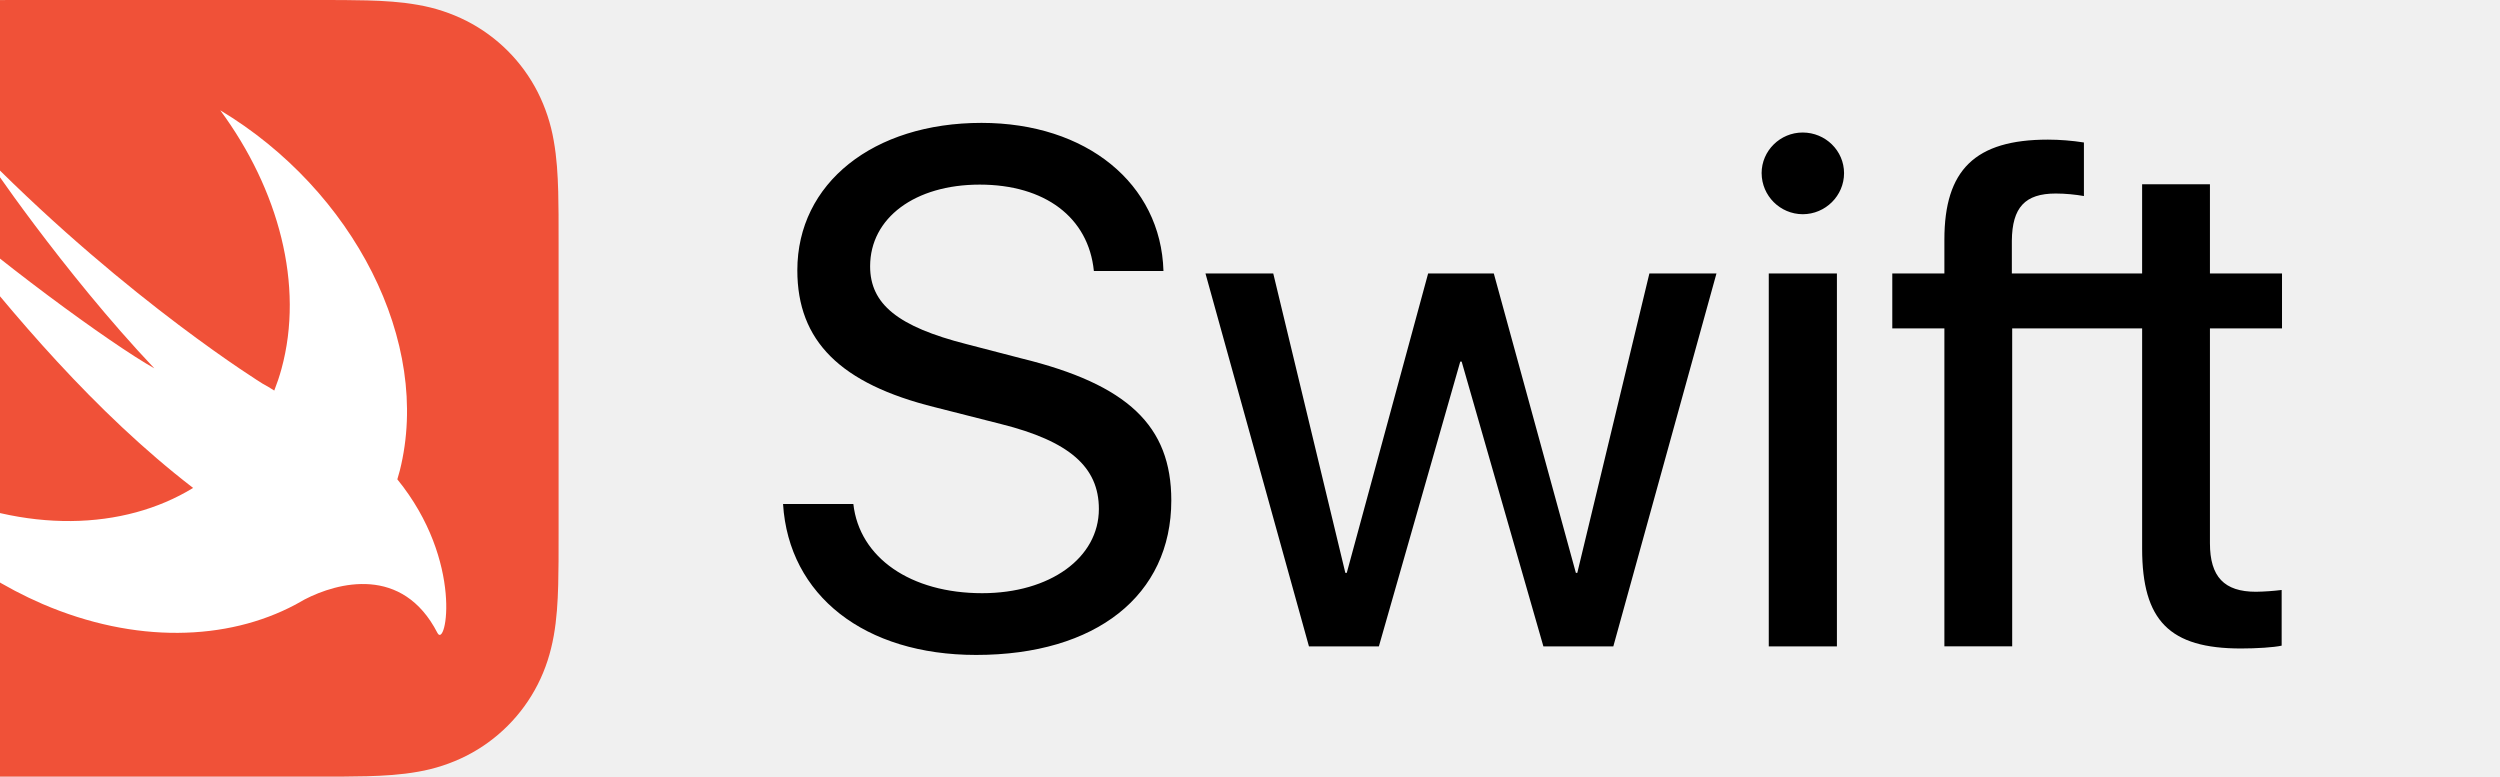
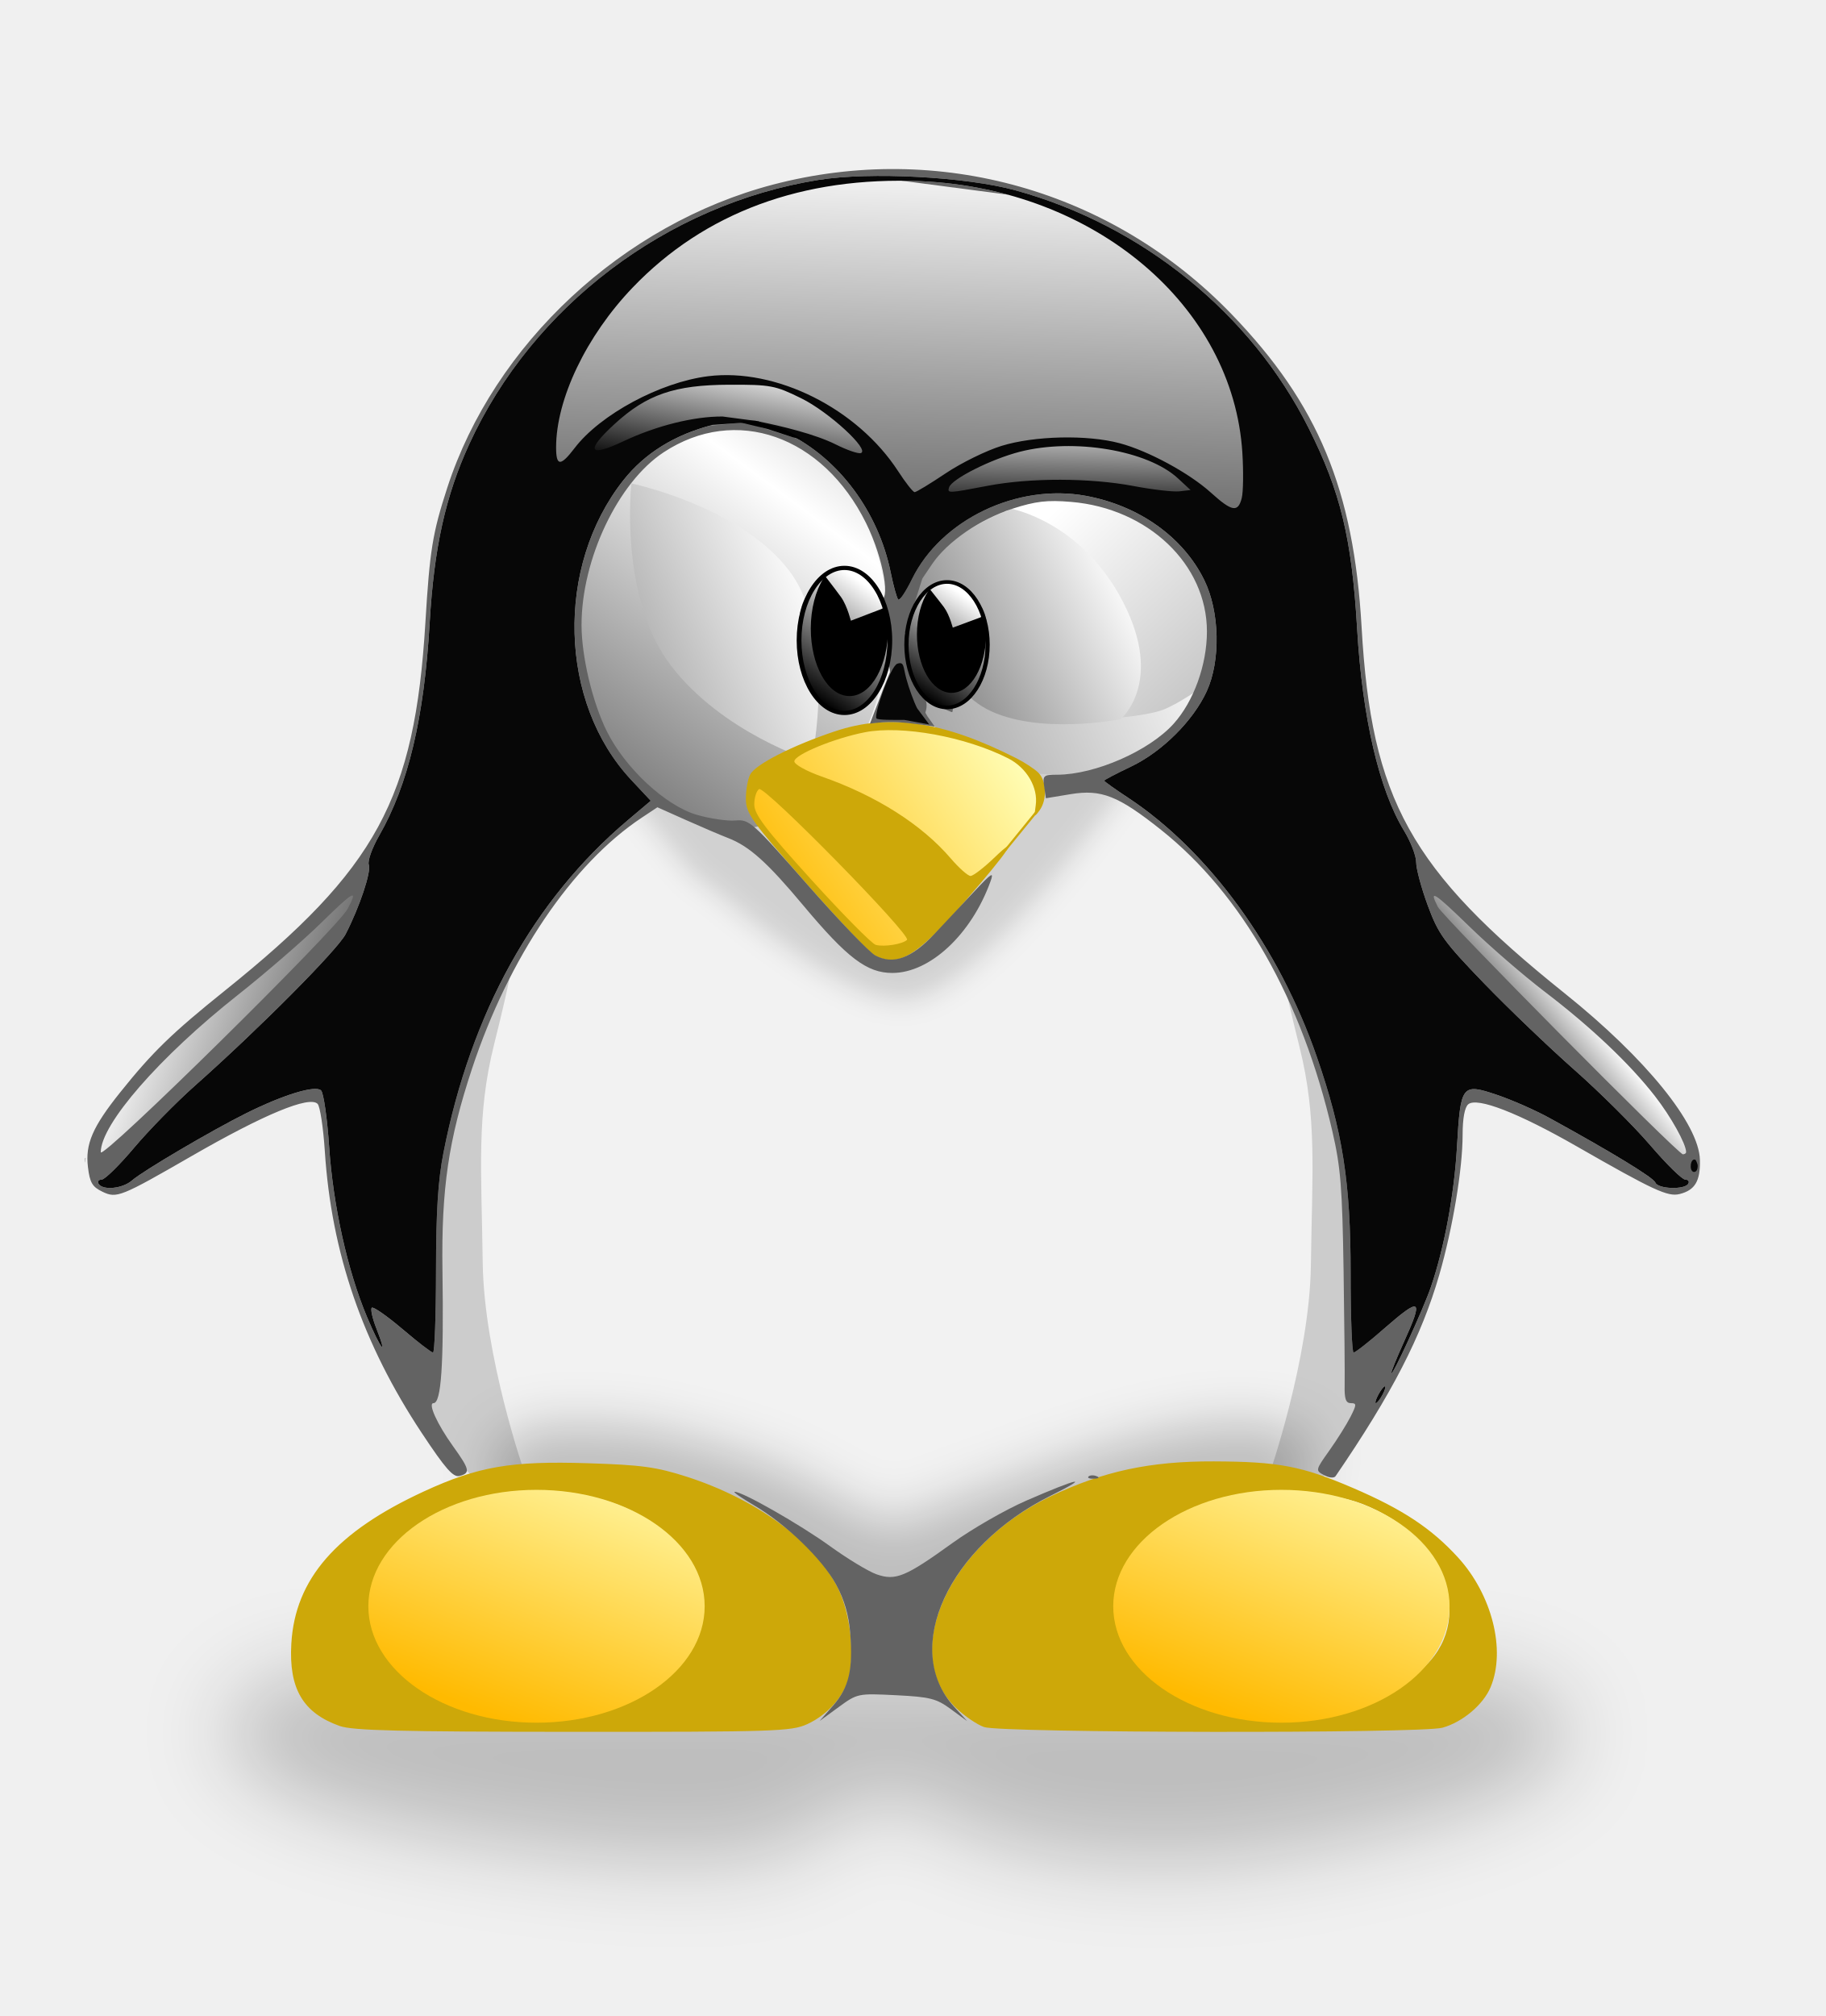
- <svg xmlns="http://www.w3.org/2000/svg" height="499.824" width="1608.96" viewBox="-3.462 -25.7 109.152 49.493" version="1.1" id="svg8">
-   <defs id="defs12" />
-   <path d="m 7.05,-11.992 a 68.72,68.72 0 0 0 -0.022,-1.493 c -0.03,-1.084 -0.093,-2.178 -0.286,-3.25 a 10.962,10.962 0 0 0 -1.019,-3.091 10.387,10.387 0 0 0 -4.542,-4.544 10.97,10.97 0 0 0 -3.09,-1.018 c -1.074,-0.193 -2.168,-0.257 -3.252,-0.286 -0.499,-0.014 -0.996,-0.02 -1.494,-0.023 -0.591,-0.003 -1.182,-0.003 -1.774,-0.003 H -26.957 c -0.592,0 -1.182,0 -1.773,0.003 -0.498,0.004 -0.996,0.01 -1.494,0.023 -0.271,0.007 -0.543,0.017 -0.815,0.03 -0.815,0.039 -1.632,0.111 -2.437,0.256 a 11.31,11.31 0 0 0 -2.342,0.674 10.42,10.42 0 0 0 -3.379,2.256 10.383,10.383 0 0 0 -1.912,2.631 c -0.504,0.99 -0.823,2.002 -1.018,3.091 -0.193,1.073 -0.257,2.167 -0.286,3.25 -0.014,0.5 -0.02,0.997 -0.023,1.494 -0.003,0.592 -0.003,1.183 -0.003,1.774 V 8.31 c 0,0.592 0,1.183 0.003,1.774 0.004,0.498 0.01,0.996 0.023,1.493 0.03,1.085 0.093,2.179 0.286,3.25 a 10.97,10.97 0 0 0 1.018,3.093 10.381,10.381 0 0 0 4.544,4.544 c 0.989,0.503 2.001,0.822 3.09,1.018 1.072,0.193 2.167,0.257 3.251,0.286 0.498,0.013 0.996,0.019 1.494,0.022 0.59,0.004 1.181,0.003 1.773,0.003 h 18.528 c 0.59,0 1.182,10e-4 1.773,-0.003 0.498,-0.003 0.995,-0.009 1.493,-0.022 1.085,-0.03 2.18,-0.093 3.252,-0.286 a 10.97,10.97 0 0 0 3.09,-1.018 10.384,10.384 0 0 0 4.543,-4.544 c 0.504,-0.99 0.823,-2.003 1.019,-3.091 0.193,-1.072 0.257,-2.166 0.286,-3.251 0.013,-0.497 0.019,-0.995 0.022,-1.493 0.004,-0.591 0.003,-1.182 0.003,-1.774 V -10.218 c 0,-0.591 0,-1.182 -0.003,-1.774 z" id="path2" style="fill:#f05138" />
-   <path d="m -3.222,4.85 -0.003,-0.003 c 0.054,-0.187 0.11,-0.372 0.159,-0.563 2.054,-8.184 -2.96,-17.86 -11.443,-22.954 3.718,5.04 5.361,11.144 3.9,16.482 -0.13,0.477 -0.286,0.934 -0.459,1.378 a 11.353,11.353 0 0 0 -0.742,-0.439 c 0,0 -8.44,-5.21 -17.586,-14.427 -0.24,-0.242 4.877,7.314 10.685,13.45 -2.736,-1.535 -10.362,-7.084 -15.189,-11.502 0.593,0.99 1.299,1.942 2.074,2.859 4.031,5.112 9.289,11.42 15.587,16.264 -4.425,2.708 -10.678,2.918 -16.904,0.003 a 25.539,25.539 0 0 1 -4.328,-2.582 25.92,25.92 0 0 0 11.634,9.975 c 5.892,2.532 11.75,2.36 16.113,0.042 l -0.003,0.005 c 0.02,-0.013 0.045,-0.026 0.066,-0.04 0.179,-0.095 0.357,-0.194 0.53,-0.297 2.097,-1.088 6.238,-2.192 8.46,2.132 0.545,1.059 1.702,-4.55 -2.55,-9.782 z" id="path4" style="fill:#ffffff" />
-   <path d="m 25.836,6.419 c 0.387,3.433 3.662,5.684 8.21,5.684 4.321,0 7.437,-2.25 7.437,-5.366 0,-2.683 -1.888,-4.321 -6.232,-5.412 l -4.207,-1.07 c -6.049,-1.5 -8.778,-4.23 -8.778,-8.732 0,-5.549 4.844,-9.392 11.735,-9.392 6.685,0 11.438,3.866 11.598,9.438 h -4.435 c -0.341,-3.412 -3.116,-5.504 -7.277,-5.504 -4.117,0 -6.982,2.115 -6.982,5.207 0,2.41 1.774,3.844 6.14,4.958 l 3.503,0.91 c 6.777,1.66 9.551,4.298 9.551,9.051 0,6.05 -4.799,9.847 -12.44,9.847 -7.095,0 -11.939,-3.775 -12.303,-9.62 h 4.48 z m 48.432,9.073 h -4.457 l -5.208,-18.147 h -0.09 l -5.186,18.147 h -4.456 l -6.595,-23.765 h 4.32 l 4.594,19.08 h 0.091 l 5.185,-19.08 h 4.185 l 5.23,19.08 h 0.091 l 4.594,-19.08 h 4.275 z m 9.45,-30.155 c 0,-1.432 1.184,-2.592 2.616,-2.592 1.456,0 2.638,1.16 2.638,2.592 0,1.433 -1.182,2.615 -2.638,2.615 a 2.63,2.63 0 0 1 -2.615,-2.615 z m 0.456,6.39 h 4.343 V 15.492 h -4.343 z m 32.708,3.503 v -3.503 h -4.593 v -5.685 h -4.322 v 5.685 h -8.302 v -2.092 c 0.022,-2.115 0.84,-3.002 2.797,-3.002 0.636,0 1.273,0.069 1.796,0.16 v -3.413 a 15.16,15.16 0 0 0 -2.296,-0.182 c -4.64,0 -6.596,1.934 -6.596,6.368 v 2.16 h -3.32 v 3.503 h 3.32 V 15.491 h 4.321 V -4.77 h 8.281 v 14.03 c 0,4.594 1.75,6.367 6.299,6.367 0.978,0 2.092,-0.068 2.593,-0.181 v -3.548 a 15.36,15.36 0 0 1 -1.638,0.114 c -2.024,0 -2.933,-0.955 -2.933,-3.093 v -13.689 z" id="path6" />
+ <svg xmlns="http://www.w3.org/2000/svg" xmlns:xlink="http://www.w3.org/1999/xlink" width="433" height="478" id="svg2" version="1.0">
+   <defs id="defs4">
+     <linearGradient id="linearGradient23837">
+       <stop id="stop23839" offset="0" style="stop-color:#ffba00;stop-opacity:1;" />
+       <stop id="stop23841" offset="1" style="stop-color:#ffffba;stop-opacity:1;" />
+     </linearGradient>
+     <linearGradient id="linearGradient5197">
+       <stop style="stop-color:#000000;stop-opacity:1;" offset="0" id="stop5199" />
+       <stop style="stop-color:#ffffff;stop-opacity:1;" offset="1" id="stop5201" />
+     </linearGradient>
+     <linearGradient id="linearGradient3225">
+       <stop style="stop-color:#000000;stop-opacity:0.72;" offset="0" id="stop3227" />
+       <stop style="stop-color:#ffffff;stop-opacity:0" offset="1" id="stop3229" />
+     </linearGradient>
+     <filter x="-0.059" width="1.118" y="-0.108" height="1.217" id="filter19925" color-interpolation-filters="sRGB">
+       <feGaussianBlur stdDeviation="3.034" id="feGaussianBlur19927" />
+     </filter>
+     <filter x="-0.075" width="1.15" y="-0.272" height="1.543" id="filter21885" color-interpolation-filters="sRGB">
+       <feGaussianBlur stdDeviation="6.092" id="feGaussianBlur21887" />
+     </filter>
+     <filter x="-0.075" width="1.15" y="-0.53" height="2.06" id="filter6160" color-interpolation-filters="sRGB">
+       <feGaussianBlur stdDeviation="10.041" id="feGaussianBlur6162" />
+     </filter>
+     <linearGradient xlink:href="#linearGradient5197" id="linearGradient9469" gradientUnits="userSpaceOnUse" spreadMethod="reflect" x1="263.61" y1="435.385" x2="358.502" y2="314.54" />
+     <linearGradient xlink:href="#linearGradient5197" id="linearGradient9473" gradientUnits="userSpaceOnUse" x1="283.116" y1="420.784" x2="450.774" y2="341.97" />
+     <linearGradient xlink:href="#linearGradient5197" id="linearGradient9493" gradientUnits="userSpaceOnUse" x1="353.828" y1="353.78" x2="370.982" y2="331.954" />
+     <linearGradient xlink:href="#linearGradient5197" id="linearGradient9495" gradientUnits="userSpaceOnUse" x1="353.828" y1="353.78" x2="370.982" y2="331.954" />
+     <linearGradient xlink:href="#linearGradient23837" id="linearGradient9497" gradientUnits="userSpaceOnUse" x1="278.782" y1="598.482" x2="300.019" y2="538.18" />
+     <linearGradient xlink:href="#linearGradient23837" id="linearGradient9499" gradientUnits="userSpaceOnUse" x1="278.782" y1="598.482" x2="300.019" y2="538.18" />
+     <linearGradient xlink:href="#linearGradient5197" id="linearGradient2380" gradientUnits="userSpaceOnUse" x1="416.037" y1="314.992" x2="416.674" y2="287.509" gradientTransform="translate(-162.397,383.1909)" />
+     <linearGradient xlink:href="#linearGradient5197" id="linearGradient2383" gradientUnits="userSpaceOnUse" x1="333.627" y1="305.531" x2="338.832" y2="276.245" gradientTransform="translate(-162.397,383.1909)" />
+     <linearGradient xlink:href="#linearGradient5197" id="linearGradient2386" gradientUnits="userSpaceOnUse" spreadMethod="repeat" x1="379.113" y1="378.88" x2="383.809" y2="225.323" gradientTransform="translate(-162.397,383.1909)" />
+     <linearGradient xlink:href="#linearGradient5197" id="linearGradient2390" gradientUnits="userSpaceOnUse" x1="267.005" y1="450.158" x2="195.341" y2="423.268" gradientTransform="translate(-162.397,383.1909)" />
+     <linearGradient xlink:href="#linearGradient3225" id="linearGradient2394" gradientUnits="userSpaceOnUse" x1="375.171" y1="481.127" x2="375.171" y2="627.552" gradientTransform="translate(-162.397,383.1909)" />
+     <linearGradient xlink:href="#linearGradient23837" id="linearGradient2397" gradientUnits="userSpaceOnUse" x1="346.896" y1="409.873" x2="406.499" y2="371.665" gradientTransform="translate(-162.397,383.1909)" />
+     <linearGradient xlink:href="#linearGradient5197" id="linearGradient2401" gradientUnits="userSpaceOnUse" x1="228.8" y1="401.767" x2="361.57" y2="343.166" gradientTransform="translate(-162.397,383.1909)" />
+     <linearGradient xlink:href="#linearGradient5197" id="linearGradient2404" gradientUnits="userSpaceOnUse" x1="335.762" y1="383.675" x2="432.982" y2="334.342" gradientTransform="translate(-162.397,383.1909)" />
+     <linearGradient xlink:href="#linearGradient5197" id="linearGradient2407" gradientUnits="userSpaceOnUse" x1="584.447" y1="496.834" x2="411.609" y2="312.987" gradientTransform="translate(-162.397,383.1909)" />
+     <linearGradient xlink:href="#linearGradient5197" id="linearGradient2411" gradientUnits="userSpaceOnUse" x1="525.561" y1="454.586" x2="544.994" y2="438.204" gradientTransform="translate(-162.397,383.1909)" />
+     <linearGradient id="linearGradient4671">
+       <stop style="stop-color:#ffd43b;stop-opacity:1" offset="0" id="stop4673" />
+       <stop style="stop-color:#ffe873;stop-opacity:1" offset="1" id="stop4675" />
+     </linearGradient>
+     <linearGradient id="linearGradient4689">
+       <stop style="stop-color:#5a9fd4;stop-opacity:1" offset="0" id="stop4691" />
+       <stop style="stop-color:#306998;stop-opacity:1" offset="1" id="stop4693" />
+     </linearGradient>
+     <linearGradient x1="150.961" y1="192.352" x2="112.031" y2="137.273" id="linearGradient1475" xlink:href="#linearGradient4671" gradientUnits="userSpaceOnUse" gradientTransform="matrix(0.562541,0,0,0.567972,-1.657786,1.630963)" />
+     <linearGradient x1="26.649" y1="20.604" x2="135.665" y2="114.398" id="linearGradient1478" xlink:href="#linearGradient4689" gradientUnits="userSpaceOnUse" gradientTransform="matrix(0.562541,0,0,0.567972,-1.657786,1.630963)" />
+   </defs>
+   <g id="layer1" style="display:inline" transform="translate(0,-574.3622)">
+     <path style="fill:#f2f2f2;fill-opacity:1;fill-rule:evenodd;stroke:none" d="m 122.346,925.538 c 0,0 -5.407,-8.11 -6.308,-9.912 -0.901,-1.802 -15.769,-58.571 -12.165,-77.493 3.604,-18.923 4.956,-33.34 8.11,-37.395 3.154,-4.055 21.176,-26.582 23.428,-27.934 2.253,-1.352 11.714,-16.67 17.571,-16.67 5.857,0 47.758,18.923 53.164,18.022 5.407,-0.901 28.835,-0.901 30.637,-2.253 1.802,-1.352 8.56,-6.758 8.56,-6.758 l 6.308,-3.604 c 0,0 14.417,-1.352 17.121,-1.352 2.703,0 19.824,9.912 24.329,14.868 4.505,4.956 32.89,37.395 32.439,54.516 -0.451,17.121 0,30.637 -1.802,35.593 -1.802,4.956 -6.758,22.527 -8.11,27.483 -1.352,4.956 -4.055,15.318 -4.505,19.373 -0.451,4.055 -5.407,8.11 -7.209,9.912 -1.802,1.802 -25.23,5.407 -29.736,7.209 -4.505,1.802 -18.472,11.714 -22.527,13.516 -4.055,1.802 -13.066,8.11 -13.066,8.11 0,0 -12.615,12.615 -15.318,13.967 -2.703,1.352 -25.681,5.857 -33.791,0.901 -8.11,-4.956 -17.121,-13.516 -21.176,-18.472 -4.055,-4.956 -13.066,-14.417 -16.22,-17.121 -3.154,-2.703 -29.736,-3.604 -29.736,-4.505 z" id="path17935" />
+     <path style="opacity:0.137;fill:#000000;fill-opacity:1;fill-rule:evenodd;stroke:#000000;stroke-width:1px;stroke-linecap:butt;stroke-linejoin:miter;stroke-opacity:1;filter:url(#filter19925)" d="m 318.083,382.63 4.956,1.802 8.335,4.055 5.632,2.027 h 6.082 7.885 l 37.62,-3.154 5.857,-1.352 6.533,-3.379 10.588,-4.055 5.181,-0.901 4.28,0.451 2.703,-0.451 2.027,2.253 2.929,5.407 3.604,8.56 c 0,0 -36.043,50.911 -53.164,50.01 -17.121,-0.901 -48.601,-30.67 -46.631,-27.258 1.97,3.412 -22.978,-27.708 -22.978,-27.708 z" id="path18906" transform="matrix(1.023553,0,0,1.050454,-174.5971,344.7751)" />
+     <path style="fill:url(#linearGradient9469);fill-opacity:1;stroke:none" id="path6186" d="m 372.836,338.83 a 34.832,48.884 0 0 1 -34.832,48.884 34.832,48.884 0 0 1 -34.832,-48.884 34.832,48.884 0 0 1 34.832,-48.884 34.832,48.884 0 0 1 34.832,48.884 z" transform="matrix(1.042919,0,0,0.9847095,-178.3986,389.1192)" />
+     <path id="path6184" d="m 124.352,923.389 c 0,0 -9.568,-27.507 -9.867,-49.632 -0.299,-22.125 -1.495,-34.981 2.691,-51.725 4.186,-16.743 4.186,-18.836 4.186,-18.836 l -21.527,41.26 c 0,0 -3.289,18.238 -3.588,20.032 -0.299,1.794 2.691,34.682 2.691,34.682 l 3.289,11.361 7.176,11.361 4.186,3.887 z" style="fill:#cccccc;fill-opacity:1;fill-rule:evenodd;stroke:none" />
+     <path style="fill:#cccccc;fill-opacity:1;fill-rule:evenodd;stroke:none" d="m 301.032,923.987 c 0,0 9.568,-27.507 9.867,-49.632 0.299,-22.125 1.495,-34.981 -2.691,-51.725 -4.186,-16.743 -4.186,-18.836 -4.186,-18.836 l 21.527,41.26 c 0,0 3.289,18.238 3.588,20.032 0.299,1.794 -2.691,34.682 -2.691,34.682 l -3.289,11.361 -7.176,11.361 -4.186,3.887 z" id="path4226" />
+     <path style="fill:url(#linearGradient2411);fill-opacity:1;fill-rule:evenodd;stroke:none;opacity:1" d="m 339.174,785.252 1.3,5.2 54.343,55.383 5.2,4.42 2.08,-1.04 -2.34,-6.76 -7.54,-10.661 -9.621,-10.401 -16.121,-13.781 -10.401,-8.321 -8.841,-8.061 -3.64,-3.64 -1.56,-1.3 z" id="path2253" />
+     <path style="fill:url(#linearGradient9473);fill-opacity:1;stroke:none" id="path10113" d="m 450.274,341.97 a 33.785,27.806 0 0 1 -33.785,27.806 33.785,27.806 0 0 1 -33.785,-27.806 33.785,27.806 0 0 1 33.785,-27.806 33.785,27.806 0 0 1 33.785,27.806 z" transform="matrix(1.117247,0,0,1.196225,-215.2655,315.6393)" />
+     <path style="fill:url(#linearGradient2407);fill-opacity:1;fill-rule:evenodd;stroke:none" d="m 264.556,744.595 c 0,0 8.073,-0.598 11.66,-2.093 3.588,-1.495 8.671,-5.083 8.671,-5.083 0,0 7.774,-14.351 -3.588,-31.095 -11.361,-16.743 -39.765,-13.454 -39.765,-13.454 l -3.588,2.093 z" id="path13048" />
+     <path style="fill:url(#linearGradient2404);fill-opacity:1;fill-rule:evenodd;stroke:none" d="m 239.74,694.963 v 0 c 0,0 16.743,2.99 26.61,22.125 9.867,19.135 -0.598,27.806 -0.598,27.806 0,0 -19.733,3.887 -31.693,-2.392 -11.959,-6.279 -17.64,-27.208 -17.64,-27.208 0,0 0.598,-6.877 9.568,-12.856 8.97,-5.98 14.052,-7.176 13.753,-7.475 z" id="path12067" />
+     <path style="fill:url(#linearGradient2401);fill-opacity:1;fill-rule:evenodd;stroke:none" d="m 149.745,688.983 c 0,0 -2.99,26.909 9.269,43.054 12.258,16.145 33.487,22.723 33.487,22.723 0,0 6.279,-29.899 -5.382,-45.147 -11.66,-15.248 -37.373,-20.63 -37.373,-20.63 z" id="path7165" />
+     <path style="opacity:0.216;fill:#000000;fill-opacity:1;fill-rule:evenodd;stroke:none;filter:url(#filter21885)" d="m 119.812,934.527 c 0,0 15.016,-5.005 36.945,2.622 21.928,7.627 31.701,15.255 32.654,15.731 0.953,0.477 18.83,10.964 18.83,10.964 0,0 6.674,3.575 16.446,0.238 9.772,-3.337 28.126,-15.731 31.224,-18.353 3.099,-2.622 20.737,-9.534 24.074,-10.011 3.337,-0.477 10.011,-1.907 15.255,-1.907 5.244,0 10.487,0.238 10.487,0.238 l 3.814,-8.581 1.668,-10.011 c 0,0 -7.627,-5.959 -27.887,-2.86 -20.26,3.099 -42.427,12.633 -56.966,17.638 -14.539,5.005 -9.057,4.767 -13.824,5.482 -4.767,0.715 -21.69,-11.203 -30.509,-14.301 -8.819,-3.099 -25.98,-8.581 -36.706,-8.819 -10.726,-0.238 -17.876,-0.715 -21.213,0.953 -3.337,1.668 -7.627,5.005 -7.627,5.005 z" id="path20898" />
+     <path style="fill:url(#linearGradient2397);fill-opacity:1;fill-rule:evenodd;stroke:none" d="m 179.529,758.679 c -0.458,0.114 -1.487,3.203 -1.487,3.203 0,0 -0.458,1.602 -0.229,2.745 0.229,1.144 0,2.174 0.572,3.089 0.572,0.915 27.112,30.315 27.112,30.315 0,0 1.716,2.745 4.805,2.402 3.089,-0.343 4.118,-0.686 5.033,-1.258 0.915,-0.572 23.222,-22.993 23.222,-22.993 l 7.893,-10.067 c 0,0 0.572,-2.402 0.343,-4.576 -0.229,-2.174 -3.775,-5.72 -3.775,-5.72 0,0 -3.432,-2.288 -4.347,-2.631 -0.915,-0.343 -14.528,-6.177 -23.222,-6.406 -8.694,-0.229 -22.421,3.317 -22.421,3.317 z" id="path3205" />
+     <path style="opacity:0.212;fill:#000000;fill-opacity:1;fill-rule:evenodd;stroke:url(#linearGradient2394);stroke-width:1px;stroke-linecap:butt;stroke-linejoin:miter;stroke-opacity:1;filter:url(#filter6160)" d="m 70.053,971.11 c 0,0 -16.93,7.321 -16.93,12.355 0,5.033 1.83,20.591 77.789,29.743 75.958,9.152 59.943,-12.812 76.873,-12.812 16.93,0 14.643,4.118 16.93,5.949 2.288,1.83 32.031,13.27 72.755,7.779 40.725,-5.491 70.925,-16.015 74.585,-26.997 3.661,-10.982 -21.049,-15.558 -21.049,-15.558 z" id="path4184" />
+     <path id="path2227" d="m 80.544,983.594 c -8.697,-3.101 -12.068,-8.845 -11.451,-19.508 0.888,-15.348 10.65,-26.536 31.536,-36.146 12.77,-5.875 20.586,-7.217 38.717,-6.644 12.818,0.405 16.3,0.879 23.543,3.207 16.135,5.186 29.622,14.926 35.422,25.584 3.031,5.569 4.398,14.781 3.167,21.341 -0.87,4.639 -4.981,9.444 -10.048,11.745 -3.756,1.706 -7.684,1.834 -55.541,1.814 -41.042,-0.018 -52.281,-0.3 -55.345,-1.393 z m 55.743,-11.646 c 21.645,-1.082 22.158,-1.158 24.834,-3.67 9.308,-8.739 6.214,-24.167 -6.603,-32.916 -8.055,-5.499 -16.806,-7.606 -29.419,-7.085 -17.255,0.714 -29.067,6.825 -34.582,17.894 -4.4,8.831 -2.721,18.261 4.306,24.173 3.84,3.231 6.701,3.342 41.464,1.604 z m 97.102,11.905 c -1.65,-0.573 -4.642,-2.61 -6.649,-4.526 -13.443,-12.832 -1.971,-38.511 22.412,-50.167 12.488,-5.97 23.63,-8.359 38.711,-8.3 15.401,0.06 20.899,1.107 32.946,6.272 11.825,5.07 18.658,9.584 24.981,16.502 8.085,8.846 11.393,21.995 7.736,30.748 -1.739,4.162 -6.65,8.303 -11.417,9.627 -5.071,1.408 -104.627,1.265 -108.719,-0.156 z m 103.566,-13.509 c 13.337,-11.222 6.184,-31.612 -13.813,-39.38 -8.06,-3.131 -24.011,-3.814 -32.895,-1.41 -21.48,5.814 -31.733,25.389 -20.003,38.188 l 3.234,3.528 14.456,0.737 c 7.951,0.405 21.509,0.807 30.13,0.891 l 15.673,0.154 z M 207.228,800.768 c -1.189,-0.668 -8.497,-8.415 -16.24,-17.215 -12.831,-14.582 -14.08,-16.338 -14.089,-19.816 -0.005,-2.099 0.457,-4.688 1.028,-5.755 1.29,-2.41 10.049,-6.869 20.073,-10.217 12.926,-4.318 25.643,-2.434 43.035,6.375 2.005,1.016 4.368,2.568 5.25,3.451 1.957,1.957 2.084,6.423 0.255,8.925 -1.225,1.675 -1.308,1.566 -0.906,-1.177 0.622,-4.236 -2.116,-8.926 -6.515,-11.164 -10.103,-5.14 -25.221,-7.895 -33.98,-6.194 -7.293,1.417 -16.749,5.316 -16.749,6.906 0,0.729 2.919,2.345 6.5,3.599 12.917,4.521 23.722,11.377 30.608,19.421 1.952,2.28 4.059,4.145 4.682,4.145 0.624,0 3.123,-1.913 5.554,-4.25 6.754,-6.494 3.37,-1.467 -7.019,10.427 -11.463,13.124 -15.869,15.695 -21.487,12.537 z m 7.884,-3.558 c 1.107,-1.076 -33.731,-36.578 -35.078,-35.746 -0.63,0.389 -1.145,2.025 -1.145,3.634 0,2.357 2.641,5.839 13.563,17.88 7.46,8.224 14.322,15.162 15.25,15.417 1.96,0.539 6.359,-0.165 7.41,-1.185 z" style="fill:#cda809" />
+     <path style="fill:url(#linearGradient2390);fill-opacity:1;fill-rule:evenodd;stroke:none" d="m 81.316,786.077 c 0,0 -16.788,15.65 -21.625,19.918 -4.837,4.268 -11.524,8.679 -19.349,16.361 -7.825,7.683 -14.796,16.504 -15.223,17.357 -0.427,0.854 -2.845,4.41 -2.703,6.545 0.142,2.134 -0.569,4.98 0.996,4.41 1.565,-0.569 32.865,-29.877 34.999,-32.296 2.134,-2.419 17.357,-17.784 20.487,-21.056 3.13,-3.272 4.98,-6.971 4.98,-6.971 l 0.996,-3.272 0.142,-0.996 z" id="path6164" />
+     <path id="path2225" d="m 197.589,978.754 c 3.748,-4.283 4.748,-8.523 4.053,-17.183 -0.344,-4.289 -1.404,-7.943 -3.331,-11.484 -3.304,-6.071 -12.013,-14.466 -19.587,-18.88 -2.934,-1.71 -4.951,-3.12 -4.482,-3.132 1.828,-0.047 15.502,7.746 22.638,12.903 4.129,2.984 9.083,5.98 11.008,6.658 4.511,1.589 6.827,0.635 18,-7.418 4.675,-3.37 12.55,-7.889 17.5,-10.044 12.509,-5.445 15.643,-6.073 5.747,-1.151 -24.271,12.071 -35.34,36.253 -22.878,49.98 l 3.131,3.449 -3.875,-2.845 c -3.425,-2.515 -4.932,-2.898 -13,-3.302 -9.041,-0.453 -9.167,-0.427 -13.625,2.825 l -4.5,3.282 z m -97.558,-64.621 C 86.012,892.97 78.607,871.46 77.04,847.347 c -0.365,-5.613 -1.138,-10.681 -1.718,-11.261 -1.963,-1.963 -12.727,2.503 -29.933,12.417 -16.743,9.647 -17.713,10.036 -21.058,8.439 -2.448,-1.168 -3.032,-2.159 -3.477,-5.897 -0.649,-5.453 1.106,-9.504 7.67,-17.705 7.619,-9.519 12.26,-14.024 24.865,-24.14 35.925,-28.829 44.975,-45.455 47.501,-87.263 1.034,-17.112 1.688,-21.142 5.172,-31.885 11.069,-34.125 41.674,-62.598 77.32,-71.935 39.256,-10.282 80.391,1.361 108.75,30.781 20.497,21.263 28.94,41.596 30.794,74.154 2.328,40.883 11.554,57.514 48.172,86.837 19.183,15.361 31.862,30.977 32.066,39.493 0.12,5.019 -1.162,7.174 -4.813,8.09 -2.797,0.702 -6.182,-0.867 -24.428,-11.32 -13.83,-7.924 -23.593,-11.71 -25.695,-9.966 -0.851,0.706 -1.34,3.344 -1.343,7.239 -0.005,8.131 -2.331,22.099 -5.521,33.157 -4.211,14.598 -11.218,28.205 -24.598,47.766 -0.364,0.531 -1.5,0.441 -2.731,-0.217 -2.084,-1.115 -2.07,-1.181 1.249,-5.853 1.846,-2.599 4.099,-6.188 5.006,-7.975 1.479,-2.914 1.487,-3.25 0.083,-3.25 -1.191,0 -1.542,-1.017 -1.466,-4.25 0.055,-2.337 -0.06,-14.6 -0.255,-27.25 -0.303,-19.615 -0.694,-24.464 -2.656,-32.943 -7.229,-31.238 -21.411,-56.195 -40.619,-71.479 -10.18,-8.1 -14.175,-9.676 -21.47,-8.47 l -5.855,0.968 -0.409,-2.788 c -0.382,-2.606 -0.175,-2.789 3.168,-2.8 8.928,-0.03 21.71,-5.627 27.51,-12.045 4.787,-5.299 7.935,-14.015 7.923,-21.943 -0.023,-15.891 -13.951,-29.16 -32.213,-30.691 -5.676,-0.476 -8.381,-0.161 -13.918,1.619 -7.666,2.465 -15.472,7.838 -19.027,13.096 l -2.35,3.476 -4.148,13.176 c 1.829,0.34 10.238,-11.88 9.551,-11.807 -1.971,0.208 -1.454,3.365 1.068,6.517 2.017,2.521 2.584,2.737 4.495,1.715 2.711,-1.451 2.72,-2.099 0.079,-5.715 -1.573,-2.154 -1.213,-1.96 1.424,0.768 7.955,8.227 -3.533,16.492 -5.338,26.972 -0.06,0.346 -6.629,-3.167 -6.293,-2.623 0.397,0.642 0.661,5.523 -4.793,5.062 -4.616,-0.39 -2.755,-14.756 -4.633,-14.749 -8.648,0.034 -20.7,7.302 -20.738,-4.815 -0.019,-6.142 0.399,-8.179 2.308,-11.25 2.176,-3.499 5.168,-5.068 5.168,-2.71 0,0.572 1.011,2.485 2.247,4.25 1.236,1.765 2.34,3.376 2.453,3.58 0.598,1.071 5.3,-1.143 5.3,-2.496 0,-1.062 0.544,-1.379 1.642,-0.958 2.889,1.109 1.032,-9.668 -3.11,-18.048 -10.286,-20.813 -30.963,-28.051 -48.032,-16.814 -10.802,7.111 -19.465,25.334 -19.465,40.945 0,7.395 2.553,18.188 5.93,25.064 4.314,8.787 13.958,17.777 21.385,19.936 3.124,0.908 7.244,1.517 9.155,1.352 3.341,-0.288 3.996,0.294 17.071,15.175 7.478,8.511 14.733,16.077 16.122,16.814 4.271,2.267 8.598,0.69 14.059,-5.122 2.697,-2.87 7.013,-7.468 9.592,-10.219 3.997,-4.262 4.539,-4.584 3.67,-2.183 -4.541,12.551 -14.345,21.683 -23.278,21.683 -6.01,0 -10.691,-3.549 -21.099,-15.994 -8.573,-10.251 -12.823,-14.059 -17.859,-16.004 -1.805,-0.697 -6.313,-2.621 -10.018,-4.276 l -6.737,-3.009 -3.763,2.501 c -16.493,10.961 -31.487,33.144 -40.203,59.479 -5.589,16.889 -7.288,28.473 -7.011,47.803 0.323,22.502 -0.284,31.5 -2.126,31.5 -1.385,0 0.872,4.977 4.629,10.206 3.967,5.522 4.155,6.375 1.555,7.055 -1.504,0.393 -3.343,-1.696 -8.965,-10.182 z m 227.858,-9.079 c 0.589,-1.1 0.845,-2 0.57,-2 -0.275,0 -0.982,0.9 -1.57,2 -0.589,1.1 -0.845,2 -0.57,2 0.275,0 0.982,-0.9 1.57,-2 z m 11.473,-25.533 c 3.18,-9.295 5.534,-21.942 6.185,-33.236 0.85,-14.729 1.155,-15.129 9.428,-12.343 3.528,1.188 9.114,3.641 12.414,5.452 14.967,8.212 24.763,14.183 25.218,15.37 0.582,1.515 6.879,1.751 7.782,0.292 0.34,-0.55 0.024,-1 -0.702,-1 -0.726,0 -4.465,-3.672 -8.309,-8.159 -3.844,-4.488 -11.939,-12.529 -17.989,-17.87 -6.05,-5.341 -15.725,-14.606 -21.5,-20.591 -9.446,-9.788 -10.778,-11.633 -13.267,-18.38 -1.522,-4.125 -2.759,-8.731 -2.75,-10.235 0.009,-1.504 -1.29,-4.879 -2.887,-7.5 -5.897,-9.674 -9.873,-26.766 -11.111,-47.765 -1.273,-21.578 -3.922,-32.56 -11.496,-47.666 -13.629,-27.18 -39.436,-48.121 -69.488,-56.384 -11.78,-3.239 -34.5,-4.445 -46.757,-2.481 -35.887,5.75 -67.87,29.945 -82.863,62.686 -5.624,12.283 -8.337,24.548 -9.369,42.363 -1.303,22.497 -5.069,38.347 -11.983,50.432 -1.681,2.939 -2.781,6.032 -2.45,6.894 0.624,1.625 -2.188,10.042 -5.497,16.452 -1.923,3.726 -20.618,22.526 -35.702,35.903 -4.465,3.959 -10.976,10.597 -14.469,14.75 -3.493,4.153 -6.953,7.551 -7.69,7.551 -0.737,0 -1.061,0.45 -0.721,1 1.005,1.626 5.709,1.142 7.936,-0.816 2.541,-2.235 18.93,-11.877 27.064,-15.922 8.889,-4.42 16.445,-6.717 17.762,-5.399 0.596,0.596 1.454,6.581 1.907,13.302 0.945,14.015 4.349,29.351 8.945,40.301 3.299,7.86 5.112,10.067 2.219,2.701 -0.905,-2.304 -1.375,-4.458 -1.046,-4.788 0.33,-0.33 3.576,1.925 7.213,5.011 3.637,3.086 6.925,5.61 7.306,5.61 0.381,4e-5 0.701,-8.662 0.712,-19.25 0.014,-14.309 0.473,-21.56 1.791,-28.25 6.514,-33.083 21.35,-59.821 43.663,-78.69 l 5.472,-4.628 -4.638,-4.958 c -17.17,-18.356 -18.01,-50.605 -1.851,-71.048 5.041,-6.377 12.098,-10.759 21.143,-13.128 l 7.402,-1.938 -5,-0.04 c -6.779,-0.055 -15.724,2.175 -23.524,5.864 -8.268,3.91 -9.096,2.339 -2.14,-4.057 7.651,-7.035 14.258,-9.306 27.185,-9.345 9.881,-0.03 10.923,0.166 17.123,3.218 6.553,3.226 16.363,12.248 14.128,12.993 -0.612,0.204 -3.286,-0.718 -5.942,-2.049 -4.921,-2.467 -9.462,-4.035 -14.829,-5.121 -1.837,-0.372 -0.48,0.63 3.5,2.583 12.071,5.925 21.434,18.55 24.346,32.829 0.662,3.244 1.469,6.165 1.795,6.49 0.325,0.325 1.786,-1.849 3.246,-4.833 6.911,-14.126 24.945,-22.769 41.242,-19.766 12.63,2.327 23.079,9.758 28.1,19.983 3.663,7.459 3.917,19.078 0.576,26.359 -3.213,7.002 -10.597,14.342 -17.967,17.86 -3.487,1.664 -6.339,3.164 -6.339,3.333 0,0.169 2.587,2.018 5.75,4.109 19.027,12.581 35.657,35.405 44.632,61.253 6.165,17.756 8.071,29.939 8.054,51.478 -0.008,10.312 0.312,18.75 0.711,18.75 0.399,0 3.564,-2.475 7.032,-5.5 9.001,-7.85 9.627,-7.44 4.821,3.16 -1.65,3.639 -2.961,6.892 -2.914,7.228 0.145,1.032 7.582,-15.147 9.387,-20.422 z M 287.21,691.189 c -5.163,-4.672 -14.874,-9.931 -21.689,-11.746 -7.691,-2.048 -20.218,-1.762 -27.992,0.64 -3.614,1.116 -9.571,4.041 -13.238,6.5 -3.667,2.459 -6.981,4.47 -7.366,4.47 -0.385,0 -2.132,-2.211 -3.883,-4.914 -9.669,-14.922 -28.987,-24.586 -45.118,-22.571 -11.336,1.416 -25.569,9.074 -31.627,17.016 -3.363,4.409 -4.408,4.377 -4.408,-0.137 0,-11.47 7.164,-26.432 18.144,-37.894 17.065,-17.814 40.407,-26.428 68.356,-25.225 41.181,1.773 74.076,29.54 76.258,64.371 0.558,8.912 -0.122,13.376 -2.028,13.313 -0.677,-0.023 -3.111,-1.743 -5.41,-3.823 z m -54.821,-11.708 c 6.495,-2.651 7.975,-2.859 20.5,-2.878 12.92,-0.02 13.844,0.118 21.5,3.21 5.098,2.059 9.723,3.232 12.75,3.235 l 4.75,0.005 v -4.895 c 0,-19.97 -18.713,-43.09 -42.975,-53.095 -12.128,-5.001 -20.915,-6.522 -37.025,-6.408 -17.161,0.121 -25.462,1.98 -39.5,8.844 -19.982,9.771 -33.988,26.782 -37.492,45.539 -0.464,2.482 -0.708,4.648 -0.543,4.813 0.165,0.165 3.165,-1.864 6.667,-4.509 10.384,-7.842 17.64,-10.613 29.063,-11.102 7.829,-0.335 11.005,-0.014 16.5,1.67 7.935,2.431 16.941,8.089 23.305,14.641 4.443,4.574 4.57,4.627 10,4.21 3.025,-0.232 8.65,-1.708 12.5,-3.28 z m -7.28,10.411 c 0.665,-1.994 9.997,-6.68 16.746,-8.409 12.847,-3.291 30.335,-0.354 37.52,6.303 l 2.987,2.767 -2.639,0.307 c -1.452,0.169 -6.333,-0.394 -10.847,-1.25 -10.376,-1.968 -24.54,-1.992 -34.649,-0.057 -9.419,1.802 -9.608,1.809 -9.118,0.339 z m 53.458,-0.744 c -1.795,-0.822 -8.997,-7.016 -24.904,-7.456 -11.727,-0.321 -19.842,4.719 -21.637,5.541 -2.707,1.24 8.777,-1.33 21.862,-1.33 13.086,0 27.386,4.484 24.678,3.244 z M 82.455,789.853 c 2.608,-4.911 1.513,-4.33 -6.316,3.35 -4.263,4.181 -13.15,11.87 -19.75,17.086 -18.553,14.662 -32.459,30.609 -32.491,37.258 -0.011,2.241 56.072,-53.015 58.557,-57.694 z m 317.434,57.668 c 0,-1.929 -3.59,-8.377 -7.37,-13.239 -5.975,-7.684 -15.223,-16.445 -26.13,-24.754 -4.95,-3.771 -12.938,-10.677 -17.75,-15.346 -8.621,-8.366 -9.826,-9.124 -7.645,-4.813 1.238,2.447 56.952,58.684 58.138,58.684 0.416,0 0.757,-0.239 0.757,-0.532 z M 217.519,742.303 c -0.781,-1.512 -1.951,-4.72 -2.598,-7.127 -0.729,-2.71 -1.533,-4.022 -2.111,-3.444 -1.199,1.199 -3.899,11.547 -3.276,12.555 0.26,0.421 2.483,0.766 4.94,0.766 h 4.467 z m -9.604,-6.5 c 1.952,-4.299 2.591,-12.229 1.167,-14.471 -0.606,-0.954 -1.624,-0.96 -4.661,-0.028 -2.552,0.783 -4.001,0.845 -4.223,0.179 -0.925,-2.774 -4.128,-7.87 -5.165,-8.215 -1.697,-0.566 -4.146,5.991 -4.146,11.103 0,7.048 7.412,15.451 13.799,15.643 0.714,0.021 2.167,-1.873 3.228,-4.211 z m 24.094,1.024 c 1.835,-3.429 2.815,-8.845 2.176,-12.036 -0.586,-2.929 -1.569,-3.106 -6.576,-1.185 -0.981,0.377 -2.345,-0.941 -4.135,-3.996 -1.469,-2.507 -3.125,-4.558 -3.68,-4.558 -1.577,0 -3.907,6.516 -3.907,10.928 0,3.386 0.62,4.567 4.085,7.782 6.265,5.813 10.049,6.776 12.036,3.064 z m -31.743,-58.077 c -5.028,-3.677 -11.394,-12.6 -31.685,-11.597 -10.405,0.509 -22.031,9.195 -22.434,9.358 -1.468,0.596 16.785,-4.949 26.382,-4.939 14.491,0.016 29.202,8.249 27.737,7.177 z m 57.893,245.699 c 0.332,-0.332 1.195,-0.368 1.917,-0.079 0.798,0.319 0.561,0.556 -0.604,0.604 -1.054,0.043 -1.645,-0.193 -1.312,-0.525 z" style="fill:#636363" />
+     <path style="fill:url(#linearGradient2386);fill-opacity:1;fill-rule:evenodd;stroke:none" d="m 127.831,683.699 2.23,3.504 5.416,0.637 c 0,0 9.876,-4.46 11.788,-5.416 1.911,-0.956 20.389,-7.009 20.389,-7.009 l 8.92,-0.956 23.256,7.327 17.203,14.655 12.743,-2.867 19.752,-3.186 21.345,0.956 20.071,5.734 c 0,0 7.965,0 8.283,-1.274 0.319,-1.274 2.549,-15.929 1.593,-19.433 -0.956,-3.504 -5.734,-17.522 -8.283,-20.389 -2.549,-2.867 -14.655,-14.655 -15.929,-15.929 -1.274,-1.274 -14.655,-10.832 -16.885,-12.106 -2.23,-1.274 -17.522,-7.009 -17.522,-7.009 l -31.54,-4.142 -14.018,0.637 -19.115,4.46 -27.717,17.203 -13.38,16.248 -6.372,12.425 z" id="path14027" />
+     <path style="fill:url(#linearGradient2383);fill-opacity:1;fill-rule:evenodd;stroke:none" d="m 139.805,683.259 -0.113,-2.591 2.591,-4.168 5.857,-4.843 c 0,0 5.97,-3.266 6.42,-3.379 0.451,-0.113 6.646,-3.154 9.011,-3.154 2.365,0 10.813,-0.338 10.813,-0.338 0,0 6.646,0.113 7.209,0.225 0.563,0.113 4.843,1.577 4.843,1.577 l 8.898,3.717 10.25,8.56 c 0,0 1.464,2.591 1.239,3.154 -0.225,0.563 -1.126,1.577 -1.126,1.577 0,0 -3.604,-0.676 -4.731,-1.126 -1.126,-0.451 -4.618,-1.577 -5.069,-1.802 -0.451,-0.225 -5.181,-2.703 -6.082,-2.816 -0.901,-0.113 -6.646,-1.915 -6.646,-1.915 l -4.731,-1.014 -4.28,-0.788 -5.519,0.225 -17.459,4.505 -6.42,2.929 -3.604,1.239 z" id="path15977" />
+     <path style="fill:url(#linearGradient2380);fill-opacity:1;fill-rule:evenodd;stroke:none" d="m 221.691,694.184 c 0,0 7.659,-0.788 9.912,-1.577 2.253,-0.788 13.404,-2.14 14.192,-2.253 0.788,-0.113 12.277,-0.676 15.544,0 3.266,0.676 15.431,2.591 16.332,2.591 0.901,0 5.744,-0.225 5.744,-0.225 0,0 1.239,-2.253 0.676,-2.929 -0.563,-0.676 -1.802,-1.352 -2.591,-1.802 -0.788,-0.451 -6.082,-3.379 -6.983,-4.055 -0.901,-0.676 -10.475,-3.942 -11.038,-3.942 -0.563,0 -10.362,-0.563 -12.953,-0.563 -2.591,0 -9.349,0.788 -10.362,1.239 -1.014,0.451 -7.096,2.703 -8.11,3.154 -1.014,0.451 -4.055,1.69 -5.181,2.816 -1.126,1.126 -2.478,2.816 -2.703,3.266 -0.225,0.451 -2.14,4.28 -2.478,4.28 z" id="path16956" />
+     <path style="fill:#636363;fill-rule:evenodd;stroke:none" d="m 212.542,730.06 -3.109,7.772 -3.109,8.117 c 0,0 3.109,-0.518 6.563,-0.345 3.454,0.173 8.808,1.036 8.808,1.036 l -1.727,-2.418 -1.382,-2.418 c 0,0 -1.554,-2.072 -2.245,-4.145 -0.691,-2.072 -1.554,-5.008 -1.554,-5.008 l -1.209,-2.245 z" id="path9083" />
+     <path id="path2223" d="m 326.889,905.053 c 0.589,-1.1 1.295,-2 1.57,-2 0.275,0 0.018,0.9 -0.57,2 -0.589,1.1 -1.295,2 -1.57,2 -0.275,0 -0.018,-0.9 0.57,-2 z m 3.086,-5.112 c -0.047,-0.336 1.264,-3.589 2.914,-7.228 4.806,-10.6 4.18,-11.011 -4.821,-3.16 -3.469,3.025 -6.633,5.5 -7.032,5.5 -0.399,0 -0.719,-8.438 -0.711,-18.75 0.017,-21.539 -1.889,-33.721 -8.054,-51.478 -8.974,-25.848 -25.605,-48.673 -44.632,-61.253 -3.163,-2.091 -5.75,-3.94 -5.75,-4.109 0,-0.169 2.853,-1.669 6.339,-3.333 7.37,-3.517 14.754,-10.857 17.967,-17.86 3.341,-7.281 3.087,-18.9 -0.576,-26.359 -5.021,-10.225 -15.47,-17.656 -28.1,-19.983 -16.298,-3.003 -34.331,5.64 -41.242,19.766 -1.46,2.984 -2.92,5.158 -3.246,4.833 -0.325,-0.325 -1.133,-3.246 -1.795,-6.49 -2.913,-14.279 -12.275,-26.903 -24.346,-32.829 -3.98,-1.954 -8.829,-3.293 -6.992,-2.921 5.367,1.087 13.4,2.992 18.321,5.459 2.656,1.331 5.33,2.253 5.942,2.049 2.235,-0.745 -7.575,-9.767 -14.128,-12.993 -6.2,-3.052 -7.242,-3.248 -17.123,-3.218 -12.928,0.039 -19.534,2.31 -27.185,9.345 -6.956,6.396 -6.128,7.968 2.14,4.057 7.8,-3.689 16.745,-5.919 23.524,-5.864 l 8.83,1.167 -11.232,0.812 c -9.044,2.368 -16.102,6.75 -21.143,13.128 -16.159,20.443 -15.319,52.692 1.851,71.048 l 4.638,4.958 -5.472,4.628 c -22.313,18.869 -37.149,45.608 -43.663,78.69 -1.317,6.69 -1.777,13.941 -1.791,28.25 -0.01,10.588 -0.331,19.25 -0.712,19.25 -0.381,-4e-5 -3.669,-2.525 -7.306,-5.61 -3.637,-3.086 -6.883,-5.341 -7.213,-5.011 -0.33,0.33 0.141,2.484 1.046,4.788 2.893,7.366 1.081,5.159 -2.219,-2.701 -4.596,-10.95 -8,-26.286 -8.945,-40.301 -0.453,-6.721 -1.311,-12.706 -1.907,-13.302 -1.317,-1.317 -8.873,0.979 -17.762,5.399 -8.135,4.045 -24.524,13.686 -27.064,15.922 -2.226,1.959 -6.93,2.443 -7.936,0.816 -0.34,-0.55 -0.015,-1 0.721,-1 0.737,0 4.197,-3.398 7.69,-7.551 3.493,-4.153 10.004,-10.79 14.469,-14.75 15.084,-13.377 33.779,-32.177 35.702,-35.903 3.308,-6.41 6.12,-14.827 5.497,-16.452 -0.331,-0.862 0.769,-3.955 2.45,-6.894 6.914,-12.084 10.68,-27.935 11.983,-50.432 1.032,-17.815 3.744,-30.081 9.369,-42.363 14.993,-32.742 46.975,-56.937 82.863,-62.686 12.257,-1.964 34.977,-0.758 46.757,2.481 30.052,8.264 55.859,29.204 69.488,56.384 7.574,15.106 10.223,26.089 11.496,47.666 1.239,20.999 5.215,38.091 11.111,47.765 1.597,2.621 2.897,5.996 2.887,7.5 -0.009,1.504 1.228,6.11 2.75,10.235 2.489,6.747 3.822,8.592 13.267,18.38 5.775,5.984 15.45,15.25 21.5,20.591 6.05,5.341 14.145,13.382 17.989,17.87 3.844,4.488 7.583,8.159 8.309,8.159 0.726,0 1.042,0.45 0.702,1 -0.902,1.46 -7.2,1.224 -7.782,-0.292 -0.455,-1.187 -10.252,-7.157 -25.218,-15.37 -3.3,-1.811 -8.886,-4.264 -12.414,-5.452 -8.273,-2.785 -8.578,-2.386 -9.428,12.343 -0.652,11.294 -3.005,23.941 -6.185,33.236 -1.805,5.275 -9.241,21.454 -9.387,20.422 z M 294.504,692.449 c 0.359,-1.432 0.424,-6.27 0.143,-10.75 -2.183,-34.831 -35.077,-62.598 -76.258,-64.371 -27.949,-1.203 -51.291,7.41 -68.356,25.225 -10.98,11.462 -18.144,26.424 -18.144,37.894 0,4.514 1.045,4.546 4.408,0.137 6.058,-7.942 20.291,-15.6 31.627,-17.016 16.131,-2.015 35.448,7.649 45.118,22.571 1.751,2.703 3.499,4.914 3.883,4.914 0.385,0 3.699,-2.012 7.366,-4.47 3.667,-2.459 9.624,-5.384 13.238,-6.5 7.775,-2.401 20.301,-2.688 27.992,-0.64 6.815,1.815 16.527,7.074 21.689,11.746 4.967,4.495 6.419,4.746 7.294,1.26 z m -60.277,-2.896 c 10.109,-1.934 24.273,-1.911 34.649,0.057 4.514,0.856 9.396,1.419 10.847,1.25 l 2.639,-0.307 -2.987,-2.767 c -7.185,-6.657 -24.673,-9.594 -37.52,-6.303 -6.749,1.729 -16.082,6.415 -16.746,8.409 -0.49,1.47 -0.301,1.463 9.118,-0.339 z M 20.241,848.943 c 0.492,-0.188 0.062,-0.043 0.058,-0.023 -0.086,0.356 0.134,-0.69 -0.106,0.554 -0.239,1.244 -0.042,-0.142 0.048,-0.531 z m 380.749,1.983 c -0.02,-1.65 1.009,-1.998 1.283,-1.321 0.274,0.677 0.515,0.981 0.261,1.954 -0.254,0.973 -1.524,1.017 -1.544,-0.633 z M 207.858,744.689 c -0.623,-1.009 3.35,-12.4 4.952,-12.957 1.663,-0.578 1.382,0.734 2.111,3.444 0.648,2.407 1.817,5.615 2.598,7.127 l 2.867,3.835 -5.913,-1.085 c -2.457,0 -6.355,0.058 -6.616,-0.364 z m -7.66,-6.102 c -4.877,-2.121 -9.309,-8.89 -9.309,-14.216 0,-5.112 2.448,-11.668 4.146,-11.103 1.036,0.345 4.24,5.442 5.165,8.215 0.222,0.665 1.671,0.604 4.223,-0.179 4.724,-1.45 5.439,-0.692 5.43,5.749 -0.007,5.056 -3.181,13.021 -5.164,12.961 -0.714,-0.021 -2.735,-0.664 -4.49,-1.427 z m 25.526,-0.354 c -0.916,-0.374 -3.503,-2.385 -5.75,-4.47 -3.465,-3.215 -4.085,-4.396 -4.085,-7.782 0,-4.411 2.33,-10.928 3.907,-10.928 0.555,0 2.211,2.051 3.68,4.558 1.79,3.054 3.154,4.372 4.135,3.996 5.007,-1.921 5.99,-1.744 6.576,1.185 0.638,3.191 -0.341,8.606 -2.176,12.036 -1.195,2.232 -3.177,2.676 -6.286,1.406 z" style="fill:#070707" />
+     <path style="fill:url(#linearGradient9493);fill-opacity:1;stroke:#000000;stroke-opacity:1" id="path8144" d="m 373.434,343.016 a 9.568,17.192 0 0 1 -9.568,17.192 9.568,17.192 0 0 1 -9.568,-17.192 9.568,17.192 0 0 1 9.568,-17.192 9.568,17.192 0 0 1 9.568,17.192 z" transform="matrix(1.125,0,0,1,-209.0763,383.1909)" />
+     <path style="fill:#000000;fill-opacity:1;stroke:#000000;stroke-width:0.936;stroke-opacity:1" d="m 195.697,711.722 c -1.794,2.854 -2.938,7.024 -2.938,11.656 0,8.6 3.915,15.562 8.719,15.562 4.804,0 8.688,-6.963 8.688,-15.562 0,-1.556 -0.106,-3.082 -0.344,-4.5 l -0.594,0.312 -7.75,2.969 c 0,0 -0.911,-3.876 -2.406,-5.969 -0.594,-0.831 -1.965,-2.632 -3.375,-4.469 z" id="path10092" />
+     <g id="g10107" transform="matrix(0.8941064,0,0,0.865033,-99.6634,430.5019)">
+       <path style="fill:url(#linearGradient9495);fill-opacity:1;stroke:#000000;stroke-opacity:1" id="path10103" d="m 373.434,343.016 a 9.568,17.192 0 0 1 -9.568,17.192 9.568,17.192 0 0 1 -9.568,-17.192 9.568,17.192 0 0 1 9.568,-17.192 9.568,17.192 0 0 1 9.568,17.192 z" transform="matrix(1.125,0,0,1,-46.6793,0)" />
+       <path style="fill:#000000;fill-opacity:1;stroke:#000000;stroke-width:0.936;stroke-opacity:1" d="m 358.094,328.531 c -1.794,2.854 -2.938,7.024 -2.938,11.656 0,8.6 3.915,15.562 8.719,15.562 4.804,0 8.688,-6.963 8.688,-15.562 0,-1.556 -0.106,-3.082 -0.344,-4.5 L 371.625,336 l -7.75,2.969 c 0,0 -0.911,-3.876 -2.406,-5.969 -0.594,-0.831 -1.965,-2.632 -3.375,-4.469 z" id="path10105" />
+     </g>
+     <path style="fill:#000000;fill-opacity:1;fill-rule:evenodd;stroke:none" d="m 175.398,674.473 6.533,1.577 6.195,2.027 2.253,0.451 -4.055,-2.253 -5.294,-1.577 -1.802,-0.563 h -3.041 z" id="path15006" />
+     <path style="fill:url(#linearGradient9497);fill-opacity:1;stroke:none" id="path22858" d="m 327.257,577.446 a 36.587,23.239 0 0 1 -36.587,23.239 36.587,23.239 0 0 1 -36.587,-23.239 36.587,23.239 0 0 1 36.587,-23.239 36.587,23.239 0 0 1 36.587,23.239 z" transform="matrix(1.090056,0,0,1.18791,-189.6036,269.26)" />
+     <path transform="matrix(1.090056,0,0,1.18791,-12.94118,269.26)" d="m 327.257,577.446 a 36.587,23.239 0 0 1 -36.587,23.239 36.587,23.239 0 0 1 -36.587,-23.239 36.587,23.239 0 0 1 36.587,-23.239 36.587,23.239 0 0 1 36.587,23.239 z" id="path3201" style="fill:url(#linearGradient9499);fill-opacity:1;stroke:none" />
+     <path style="fill:#cda809;fill-rule:evenodd;stroke:none" d="m 238.644,775.252 6.9,-8.487 0.55,0.183 -7.571,9.281 z" id="path8112" />
+   </g>
</svg>
